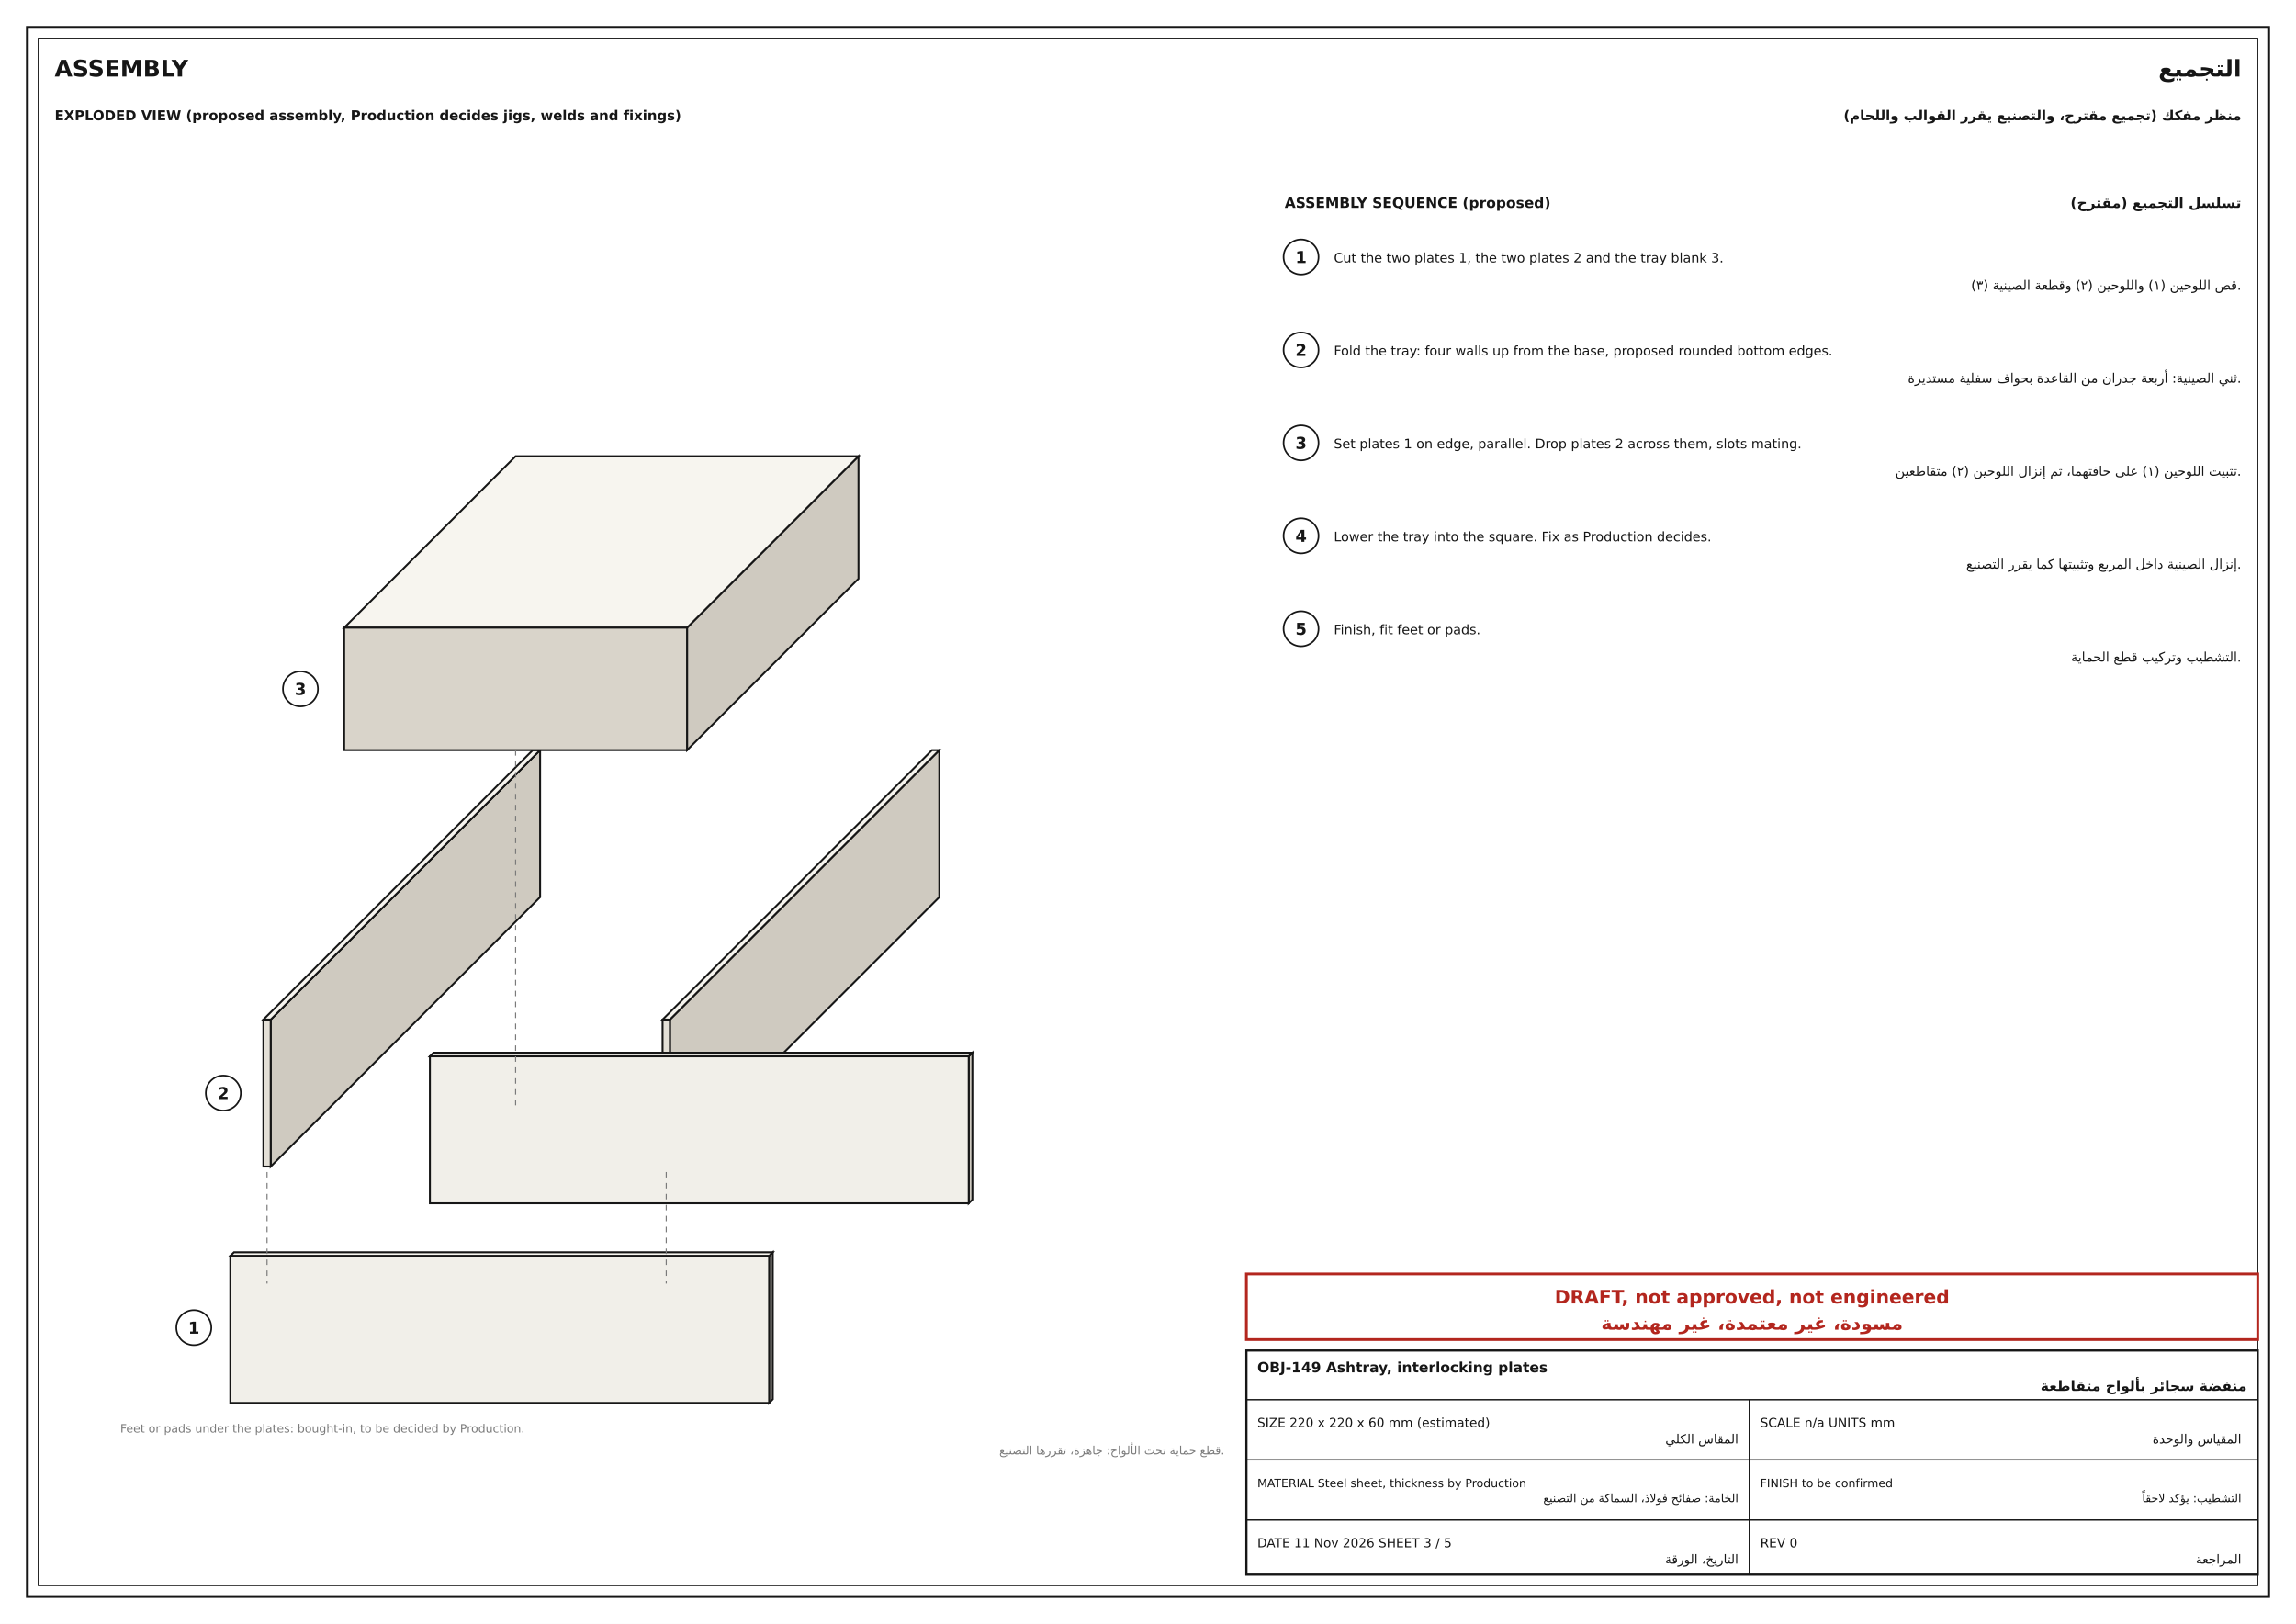
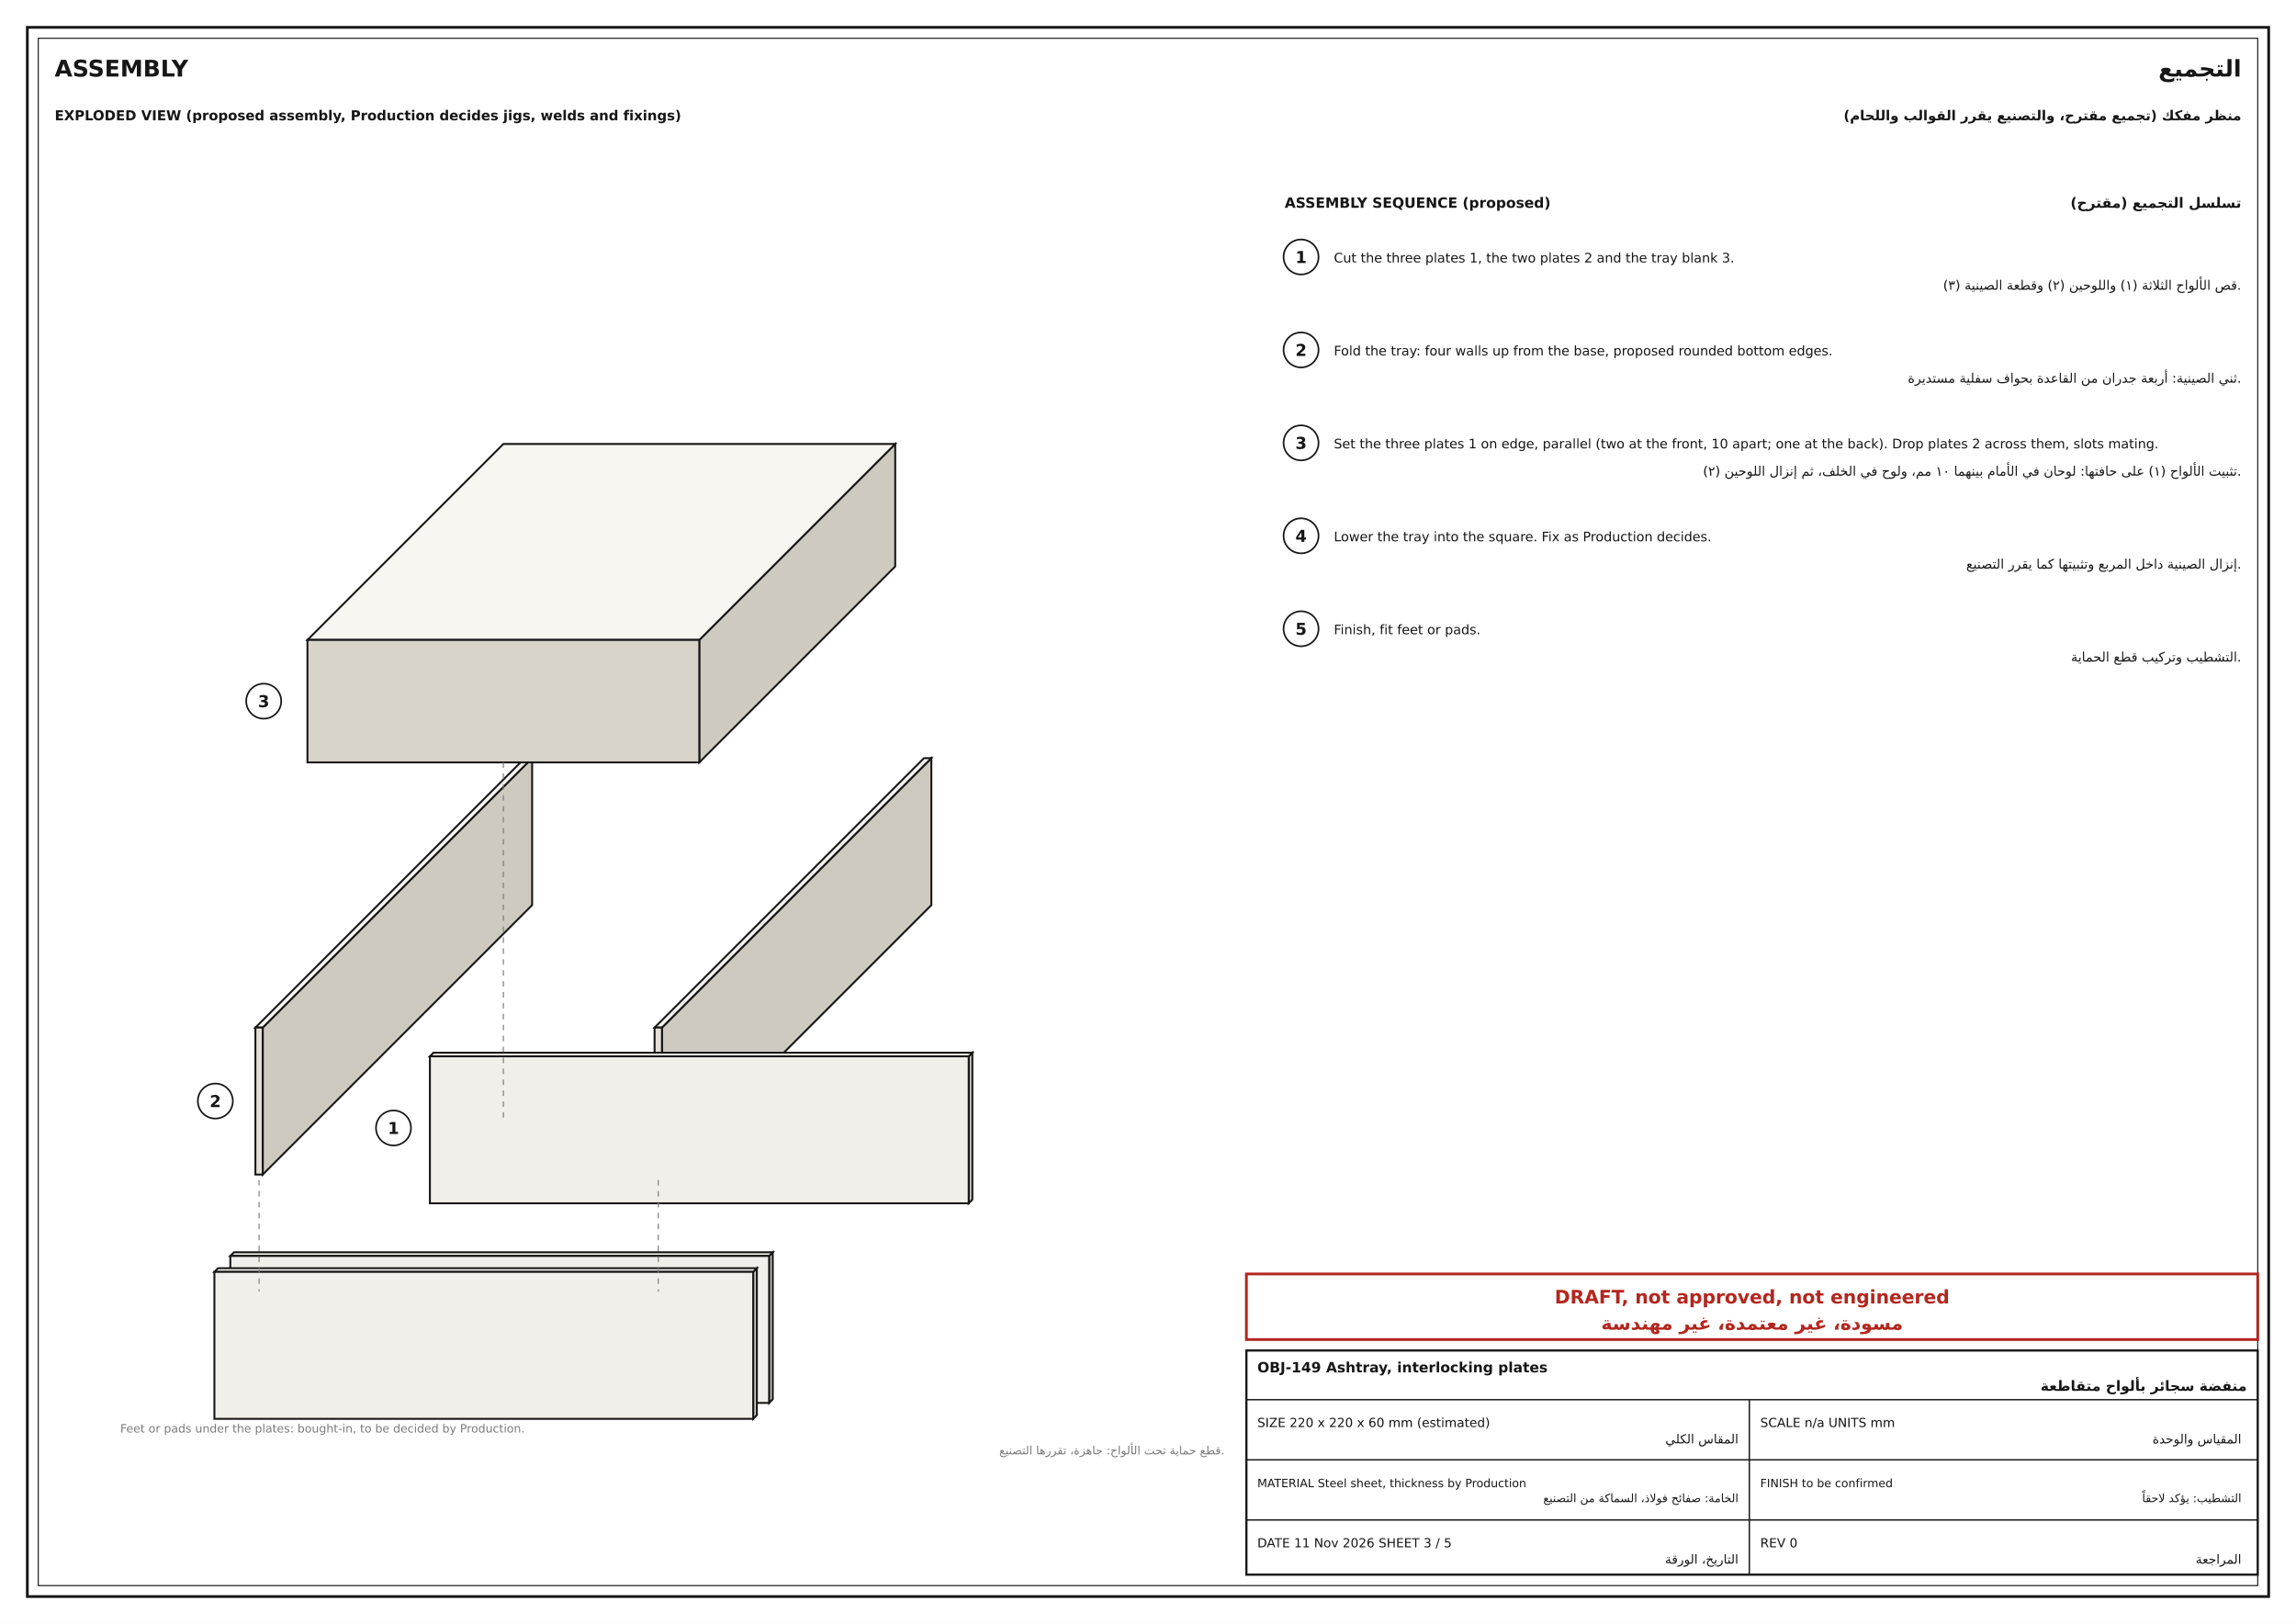
<svg xmlns="http://www.w3.org/2000/svg" viewBox="0 0 420 297" width="420mm" height="297mm">
  <rect width="420" height="297" fill="#fff" />
  <rect x="5.00" y="5.00" width="410.00" height="287.00" fill="none" stroke="#161616" stroke-width="0.5" />
  <rect x="7.00" y="7.00" width="406.00" height="283.00" fill="none" stroke="#161616" stroke-width="0.2" />
  <rect x="228.00" y="247.00" width="185.00" height="41.00" fill="#fff" stroke="#161616" stroke-width="0.4" />
  <line x1="228.00" y1="256.00" x2="413.00" y2="256.00" stroke="#161616" stroke-width="0.25" />
  <line x1="228.00" y1="267.00" x2="413.00" y2="267.00" stroke="#161616" stroke-width="0.25" />
  <line x1="228.00" y1="278.00" x2="413.00" y2="278.00" stroke="#161616" stroke-width="0.25" />
  <line x1="320.00" y1="256.00" x2="320.00" y2="288.00" stroke="#161616" stroke-width="0.25" />
  <text x="230.00" y="251.00" font-family="DejaVu Sans, Inter, Arial, sans-serif" font-size="2.6" font-weight="600" text-anchor="start" fill="#161616">OBJ-149  Ashtray, interlocking plates</text>
  <text x="411.00" y="254.38" font-family="DejaVu Sans, Inter, Arial, sans-serif" font-size="2.6" font-weight="600" text-anchor="end" fill="#161616">منفضة سجائر بألواح متقاطعة</text>
  <text x="230.00" y="261.00" font-family="DejaVu Sans, Inter, Arial, sans-serif" font-size="2.3" font-weight="400" text-anchor="start" fill="#161616">SIZE  220 x 220 x 60 mm (estimated)</text>
  <text x="318.00" y="263.99" font-family="DejaVu Sans, Inter, Arial, sans-serif" font-size="2.3" font-weight="400" text-anchor="end" fill="#161616">المقاس الكلي</text>
  <text x="322.00" y="261.00" font-family="DejaVu Sans, Inter, Arial, sans-serif" font-size="2.3" font-weight="400" text-anchor="start" fill="#161616">SCALE  n/a   UNITS  mm</text>
  <text x="410.00" y="263.99" font-family="DejaVu Sans, Inter, Arial, sans-serif" font-size="2.3" font-weight="400" text-anchor="end" fill="#161616">المقياس والوحدة</text>
  <text x="230.00" y="272.00" font-family="DejaVu Sans, Inter, Arial, sans-serif" font-size="2.1" font-weight="400" text-anchor="start" fill="#161616">MATERIAL  Steel sheet, thickness by Production</text>
  <text x="318.00" y="274.73" font-family="DejaVu Sans, Inter, Arial, sans-serif" font-size="2.1" font-weight="400" text-anchor="end" fill="#161616">الخامة: صفائح فولاذ، السماكة من التصنيع</text>
  <text x="322.00" y="272.00" font-family="DejaVu Sans, Inter, Arial, sans-serif" font-size="2.1" font-weight="400" text-anchor="start" fill="#161616">FINISH  to be confirmed</text>
  <text x="410.00" y="274.73" font-family="DejaVu Sans, Inter, Arial, sans-serif" font-size="2.1" font-weight="400" text-anchor="end" fill="#161616">التشطيب: يؤكد لاحقاً</text>
  <text x="230.00" y="283.00" font-family="DejaVu Sans, Inter, Arial, sans-serif" font-size="2.3" font-weight="400" text-anchor="start" fill="#161616">DATE  11 Nov 2026      SHEET 3 / 5</text>
  <text x="318.00" y="285.99" font-family="DejaVu Sans, Inter, Arial, sans-serif" font-size="2.3" font-weight="400" text-anchor="end" fill="#161616">التاريخ، الورقة</text>
  <text x="322.00" y="283.00" font-family="DejaVu Sans, Inter, Arial, sans-serif" font-size="2.3" font-weight="400" text-anchor="start" fill="#161616">REV  0</text>
  <text x="410.00" y="285.99" font-family="DejaVu Sans, Inter, Arial, sans-serif" font-size="2.3" font-weight="400" text-anchor="end" fill="#161616">المراجعة</text>
  <rect x="228.00" y="233.00" width="185.00" height="12.00" fill="#fff" stroke="#b3261e" stroke-width="0.5" />
  <text x="320.50" y="238.40" font-family="DejaVu Sans, Inter, Arial, sans-serif" font-size="3.4" font-weight="700" text-anchor="middle" fill="#b3261e">DRAFT, not approved, not engineered</text>
  <text x="320.50" y="243.20" font-family="DejaVu Sans, Inter, Arial, sans-serif" font-size="3.4" font-weight="700" text-anchor="middle" fill="#b3261e">مسودة، غير معتمدة، غير مهندسة</text>
  <text x="10.00" y="14.00" font-family="DejaVu Sans, Inter, Arial, sans-serif" font-size="4.2" font-weight="700" text-anchor="start" fill="#161616">ASSEMBLY</text>
  <text x="410.00" y="14.00" font-family="DejaVu Sans, Inter, Arial, sans-serif" font-size="4.2" font-weight="700" text-anchor="end" fill="#161616">التجميع</text>
  <text x="10.00" y="22.00" font-family="DejaVu Sans, Inter, Arial, sans-serif" font-size="2.5" font-weight="600" text-anchor="start" fill="#161616">EXPLODED VIEW (proposed assembly, Production decides jigs, welds and fixings)</text>
  <text x="410.00" y="22.00" font-family="DejaVu Sans, Inter, Arial, sans-serif" font-size="2.5" font-weight="600" text-anchor="end" fill="#161616">منظر مفكك (تجميع مقترح، والتصنيع يقرر القوالب واللحام)</text>
-   <polygon points="49.52,213.36 98.80,164.08 98.80,137.20 49.52,186.48" fill="#cfcac0" stroke="#161616" stroke-width="0.35" />
-   <polygon points="48.18,186.48 49.52,186.48 98.80,137.20 97.46,137.20" fill="#f7f5ef" stroke="#161616" stroke-width="0.35" />
-   <polygon points="48.18,213.36 49.52,213.36 49.52,186.48 48.18,186.48" fill="#e3dfd6" stroke="#161616" stroke-width="0.35" />
-   <polygon points="122.54,213.36 171.82,164.08 171.82,137.20 122.54,186.48" fill="#cfcac0" stroke="#161616" stroke-width="0.35" />
-   <polygon points="121.20,186.48 122.54,186.48 171.82,137.20 170.48,137.20" fill="#f7f5ef" stroke="#161616" stroke-width="0.35" />
-   <polygon points="121.20,213.36 122.54,213.36 122.54,186.48 121.20,186.48" fill="#e3dfd6" stroke="#161616" stroke-width="0.35" />
+   <polygon points="48.06,214.82 97.34,165.54 97.34,138.66 48.06,187.94" fill="#cfcac0" stroke="#161616" stroke-width="0.35" />
+   <polygon points="46.72,187.94 48.06,187.94 97.34,138.66 96.00,138.66" fill="#f7f5ef" stroke="#161616" stroke-width="0.35" />
+   <polygon points="46.72,214.82 48.06,214.82 48.06,187.94 46.72,187.94" fill="#e3dfd6" stroke="#161616" stroke-width="0.35" />
+   <polygon points="121.09,214.82 170.37,165.54 170.37,138.66 121.09,187.94" fill="#cfcac0" stroke="#161616" stroke-width="0.35" />
+   <polygon points="119.74,187.94 121.09,187.94 170.37,138.66 169.02,138.66" fill="#f7f5ef" stroke="#161616" stroke-width="0.35" />
+   <polygon points="119.74,214.82 121.09,214.82 121.09,187.94 119.74,187.94" fill="#e3dfd6" stroke="#161616" stroke-width="0.35" />
  <polygon points="177.20,220.08 177.87,219.41 177.87,192.53 177.20,193.20" fill="#cfcac0" stroke="#161616" stroke-width="0.35" />
  <polygon points="78.64,193.20 177.20,193.20 177.87,192.53 79.31,192.53" fill="#f7f5ef" stroke="#161616" stroke-width="0.35" />
  <polygon points="78.64,220.08 177.20,220.08 177.20,193.20 78.64,193.20" fill="#f1efe9" stroke="#161616" stroke-width="0.35" />
  <polygon points="140.69,256.59 141.36,255.92 141.36,229.04 140.69,229.71" fill="#cfcac0" stroke="#161616" stroke-width="0.35" />
  <polygon points="42.13,229.71 140.69,229.71 141.36,229.04 42.80,229.04" fill="#f7f5ef" stroke="#161616" stroke-width="0.35" />
  <polygon points="42.13,256.59 140.69,256.59 140.69,229.71 42.13,229.71" fill="#f1efe9" stroke="#161616" stroke-width="0.35" />
-   <polygon points="125.68,137.20 157.04,105.84 157.04,83.44 125.68,114.80" fill="#cfcac0" stroke="#161616" stroke-width="0.35" />
-   <polygon points="62.96,114.80 125.68,114.80 157.04,83.44 94.32,83.44" fill="#f7f5ef" stroke="#161616" stroke-width="0.35" />
-   <polygon points="62.96,137.20 125.68,137.20 125.68,114.80 62.96,114.80" fill="#d9d4ca" stroke="#161616" stroke-width="0.35" />
-   <line x1="48.85" y1="214.36" x2="48.85" y2="234.76" stroke="#7a7a7a" stroke-width="0.2" stroke-dasharray="1 1" />
-   <line x1="121.87" y1="214.36" x2="121.87" y2="234.76" stroke="#7a7a7a" stroke-width="0.2" stroke-dasharray="1 1" />
-   <line x1="94.32" y1="137.20" x2="94.32" y2="202.16" stroke="#7a7a7a" stroke-width="0.2" stroke-dasharray="1 1" />
-   <circle cx="35.46" cy="242.82" r="3.2" fill="#fff" stroke="#161616" stroke-width=".3" />
-   <text x="35.46" y="243.92" font-family="DejaVu Sans, Inter, Arial, sans-serif" font-size="3" font-weight="600" text-anchor="middle" fill="#161616">1</text>
-   <circle cx="40.85" cy="199.92" r="3.2" fill="#fff" stroke="#161616" stroke-width=".3" />
-   <text x="40.85" y="201.02" font-family="DejaVu Sans, Inter, Arial, sans-serif" font-size="3" font-weight="600" text-anchor="middle" fill="#161616">2</text>
-   <circle cx="54.96" cy="126.00" r="3.2" fill="#fff" stroke="#161616" stroke-width=".3" />
-   <text x="54.96" y="127.10" font-family="DejaVu Sans, Inter, Arial, sans-serif" font-size="3" font-weight="600" text-anchor="middle" fill="#161616">3</text>
+   <polygon points="137.78,259.50 138.45,258.83 138.45,231.95 137.78,232.62" fill="#cfcac0" stroke="#161616" stroke-width="0.35" />
+   <polygon points="39.22,232.62 137.78,232.62 138.45,231.95 39.89,231.95" fill="#f7f5ef" stroke="#161616" stroke-width="0.35" />
+   <polygon points="39.22,259.50 137.78,259.50 137.78,232.62 39.22,232.62" fill="#f1efe9" stroke="#161616" stroke-width="0.35" />
+   <polygon points="127.92,139.44 163.76,103.60 163.76,81.20 127.92,117.04" fill="#cfcac0" stroke="#161616" stroke-width="0.35" />
+   <polygon points="56.24,117.04 127.92,117.04 163.76,81.20 92.08,81.20" fill="#f7f5ef" stroke="#161616" stroke-width="0.35" />
+   <polygon points="56.24,139.44 127.92,139.44 127.92,117.04 56.24,117.04" fill="#d9d4ca" stroke="#161616" stroke-width="0.35" />
+   <line x1="47.39" y1="215.82" x2="47.39" y2="236.22" stroke="#7a7a7a" stroke-width="0.2" stroke-dasharray="1 1" />
+   <line x1="120.42" y1="215.82" x2="120.42" y2="236.22" stroke="#7a7a7a" stroke-width="0.2" stroke-dasharray="1 1" />
+   <line x1="92.08" y1="139.44" x2="92.08" y2="204.40" stroke="#7a7a7a" stroke-width="0.2" stroke-dasharray="1 1" />
+   <circle cx="71.98" cy="206.30" r="3.2" fill="#fff" stroke="#161616" stroke-width=".3" />
+   <text x="71.98" y="207.40" font-family="DejaVu Sans, Inter, Arial, sans-serif" font-size="3" font-weight="600" text-anchor="middle" fill="#161616">1</text>
+   <circle cx="39.39" cy="201.38" r="3.2" fill="#fff" stroke="#161616" stroke-width=".3" />
+   <text x="39.39" y="202.48" font-family="DejaVu Sans, Inter, Arial, sans-serif" font-size="3" font-weight="600" text-anchor="middle" fill="#161616">2</text>
+   <circle cx="48.24" cy="128.24" r="3.2" fill="#fff" stroke="#161616" stroke-width=".3" />
+   <text x="48.24" y="129.34" font-family="DejaVu Sans, Inter, Arial, sans-serif" font-size="3" font-weight="600" text-anchor="middle" fill="#161616">3</text>
  <text x="22.00" y="262.00" font-family="DejaVu Sans, Inter, Arial, sans-serif" font-size="2.1" font-weight="400" text-anchor="start" fill="#7a7a7a">Feet or pads under the plates: bought-in, to be decided by Production.</text>
  <text x="224.00" y="266.00" font-family="DejaVu Sans, Inter, Arial, sans-serif" font-size="2.1" font-weight="400" text-anchor="end" fill="#7a7a7a">قطع حماية تحت الألواح: جاهزة، تقررها التصنيع.</text>
  <text x="235.00" y="38.00" font-family="DejaVu Sans, Inter, Arial, sans-serif" font-size="2.6" font-weight="600" text-anchor="start" fill="#161616">ASSEMBLY SEQUENCE (proposed)</text>
  <text x="410.00" y="38.00" font-family="DejaVu Sans, Inter, Arial, sans-serif" font-size="2.6" font-weight="600" text-anchor="end" fill="#161616">تسلسل التجميع (مقترح)</text>
  <circle cx="238.00" cy="47.00" r="3.2" fill="#fff" stroke="#161616" stroke-width=".3" />
  <text x="238.00" y="48.10" font-family="DejaVu Sans, Inter, Arial, sans-serif" font-size="3" font-weight="600" text-anchor="middle" fill="#161616">1</text>
-   <text x="244.00" y="48.00" font-family="DejaVu Sans, Inter, Arial, sans-serif" font-size="2.4" font-weight="400" text-anchor="start" fill="#161616">Cut the two plates 1, the two plates 2 and the tray blank 3.</text>
-   <text x="410.00" y="53.00" font-family="DejaVu Sans, Inter, Arial, sans-serif" font-size="2.4" font-weight="400" text-anchor="end" fill="#161616">قص اللوحين (١) واللوحين (٢) وقطعة الصينية (٣).</text>
+   <text x="244.00" y="48.00" font-family="DejaVu Sans, Inter, Arial, sans-serif" font-size="2.4" font-weight="400" text-anchor="start" fill="#161616">Cut the three plates 1, the two plates 2 and the tray blank 3.</text>
+   <text x="410.00" y="53.00" font-family="DejaVu Sans, Inter, Arial, sans-serif" font-size="2.4" font-weight="400" text-anchor="end" fill="#161616">قص الألواح الثلاثة (١) واللوحين (٢) وقطعة الصينية (٣).</text>
  <circle cx="238.00" cy="64.00" r="3.2" fill="#fff" stroke="#161616" stroke-width=".3" />
  <text x="238.00" y="65.10" font-family="DejaVu Sans, Inter, Arial, sans-serif" font-size="3" font-weight="600" text-anchor="middle" fill="#161616">2</text>
  <text x="244.00" y="65.00" font-family="DejaVu Sans, Inter, Arial, sans-serif" font-size="2.4" font-weight="400" text-anchor="start" fill="#161616">Fold the tray: four walls up from the base, proposed rounded bottom edges.</text>
  <text x="410.00" y="70.00" font-family="DejaVu Sans, Inter, Arial, sans-serif" font-size="2.4" font-weight="400" text-anchor="end" fill="#161616">ثني الصينية: أربعة جدران من القاعدة بحواف سفلية مستديرة.</text>
  <circle cx="238.00" cy="81.00" r="3.2" fill="#fff" stroke="#161616" stroke-width=".3" />
  <text x="238.00" y="82.10" font-family="DejaVu Sans, Inter, Arial, sans-serif" font-size="3" font-weight="600" text-anchor="middle" fill="#161616">3</text>
-   <text x="244.00" y="82.00" font-family="DejaVu Sans, Inter, Arial, sans-serif" font-size="2.4" font-weight="400" text-anchor="start" fill="#161616">Set plates 1 on edge, parallel. Drop plates 2 across them, slots mating.</text>
-   <text x="410.00" y="87.00" font-family="DejaVu Sans, Inter, Arial, sans-serif" font-size="2.4" font-weight="400" text-anchor="end" fill="#161616">تثبيت اللوحين (١) على حافتهما، ثم إنزال اللوحين (٢) متقاطعين.</text>
+   <text x="244.00" y="82.00" font-family="DejaVu Sans, Inter, Arial, sans-serif" font-size="2.4" font-weight="400" text-anchor="start" fill="#161616">Set the three plates 1 on edge, parallel (two at the front, 10 apart; one at the back). Drop plates 2 across them, slots mating.</text>
+   <text x="410.00" y="87.00" font-family="DejaVu Sans, Inter, Arial, sans-serif" font-size="2.4" font-weight="400" text-anchor="end" fill="#161616">تثبيت الألواح (١) على حافتها: لوحان في الأمام بينهما ١٠ مم، ولوح في الخلف، ثم إنزال اللوحين (٢).</text>
  <circle cx="238.00" cy="98.00" r="3.2" fill="#fff" stroke="#161616" stroke-width=".3" />
  <text x="238.00" y="99.10" font-family="DejaVu Sans, Inter, Arial, sans-serif" font-size="3" font-weight="600" text-anchor="middle" fill="#161616">4</text>
  <text x="244.00" y="99.00" font-family="DejaVu Sans, Inter, Arial, sans-serif" font-size="2.4" font-weight="400" text-anchor="start" fill="#161616">Lower the tray into the square. Fix as Production decides.</text>
  <text x="410.00" y="104.00" font-family="DejaVu Sans, Inter, Arial, sans-serif" font-size="2.4" font-weight="400" text-anchor="end" fill="#161616">إنزال الصينية داخل المربع وتثبيتها كما يقرر التصنيع.</text>
  <circle cx="238.00" cy="115.00" r="3.2" fill="#fff" stroke="#161616" stroke-width=".3" />
  <text x="238.00" y="116.10" font-family="DejaVu Sans, Inter, Arial, sans-serif" font-size="3" font-weight="600" text-anchor="middle" fill="#161616">5</text>
  <text x="244.00" y="116.00" font-family="DejaVu Sans, Inter, Arial, sans-serif" font-size="2.4" font-weight="400" text-anchor="start" fill="#161616">Finish, fit feet or pads.</text>
  <text x="410.00" y="121.00" font-family="DejaVu Sans, Inter, Arial, sans-serif" font-size="2.4" font-weight="400" text-anchor="end" fill="#161616">التشطيب وتركيب قطع الحماية.</text>
</svg>
